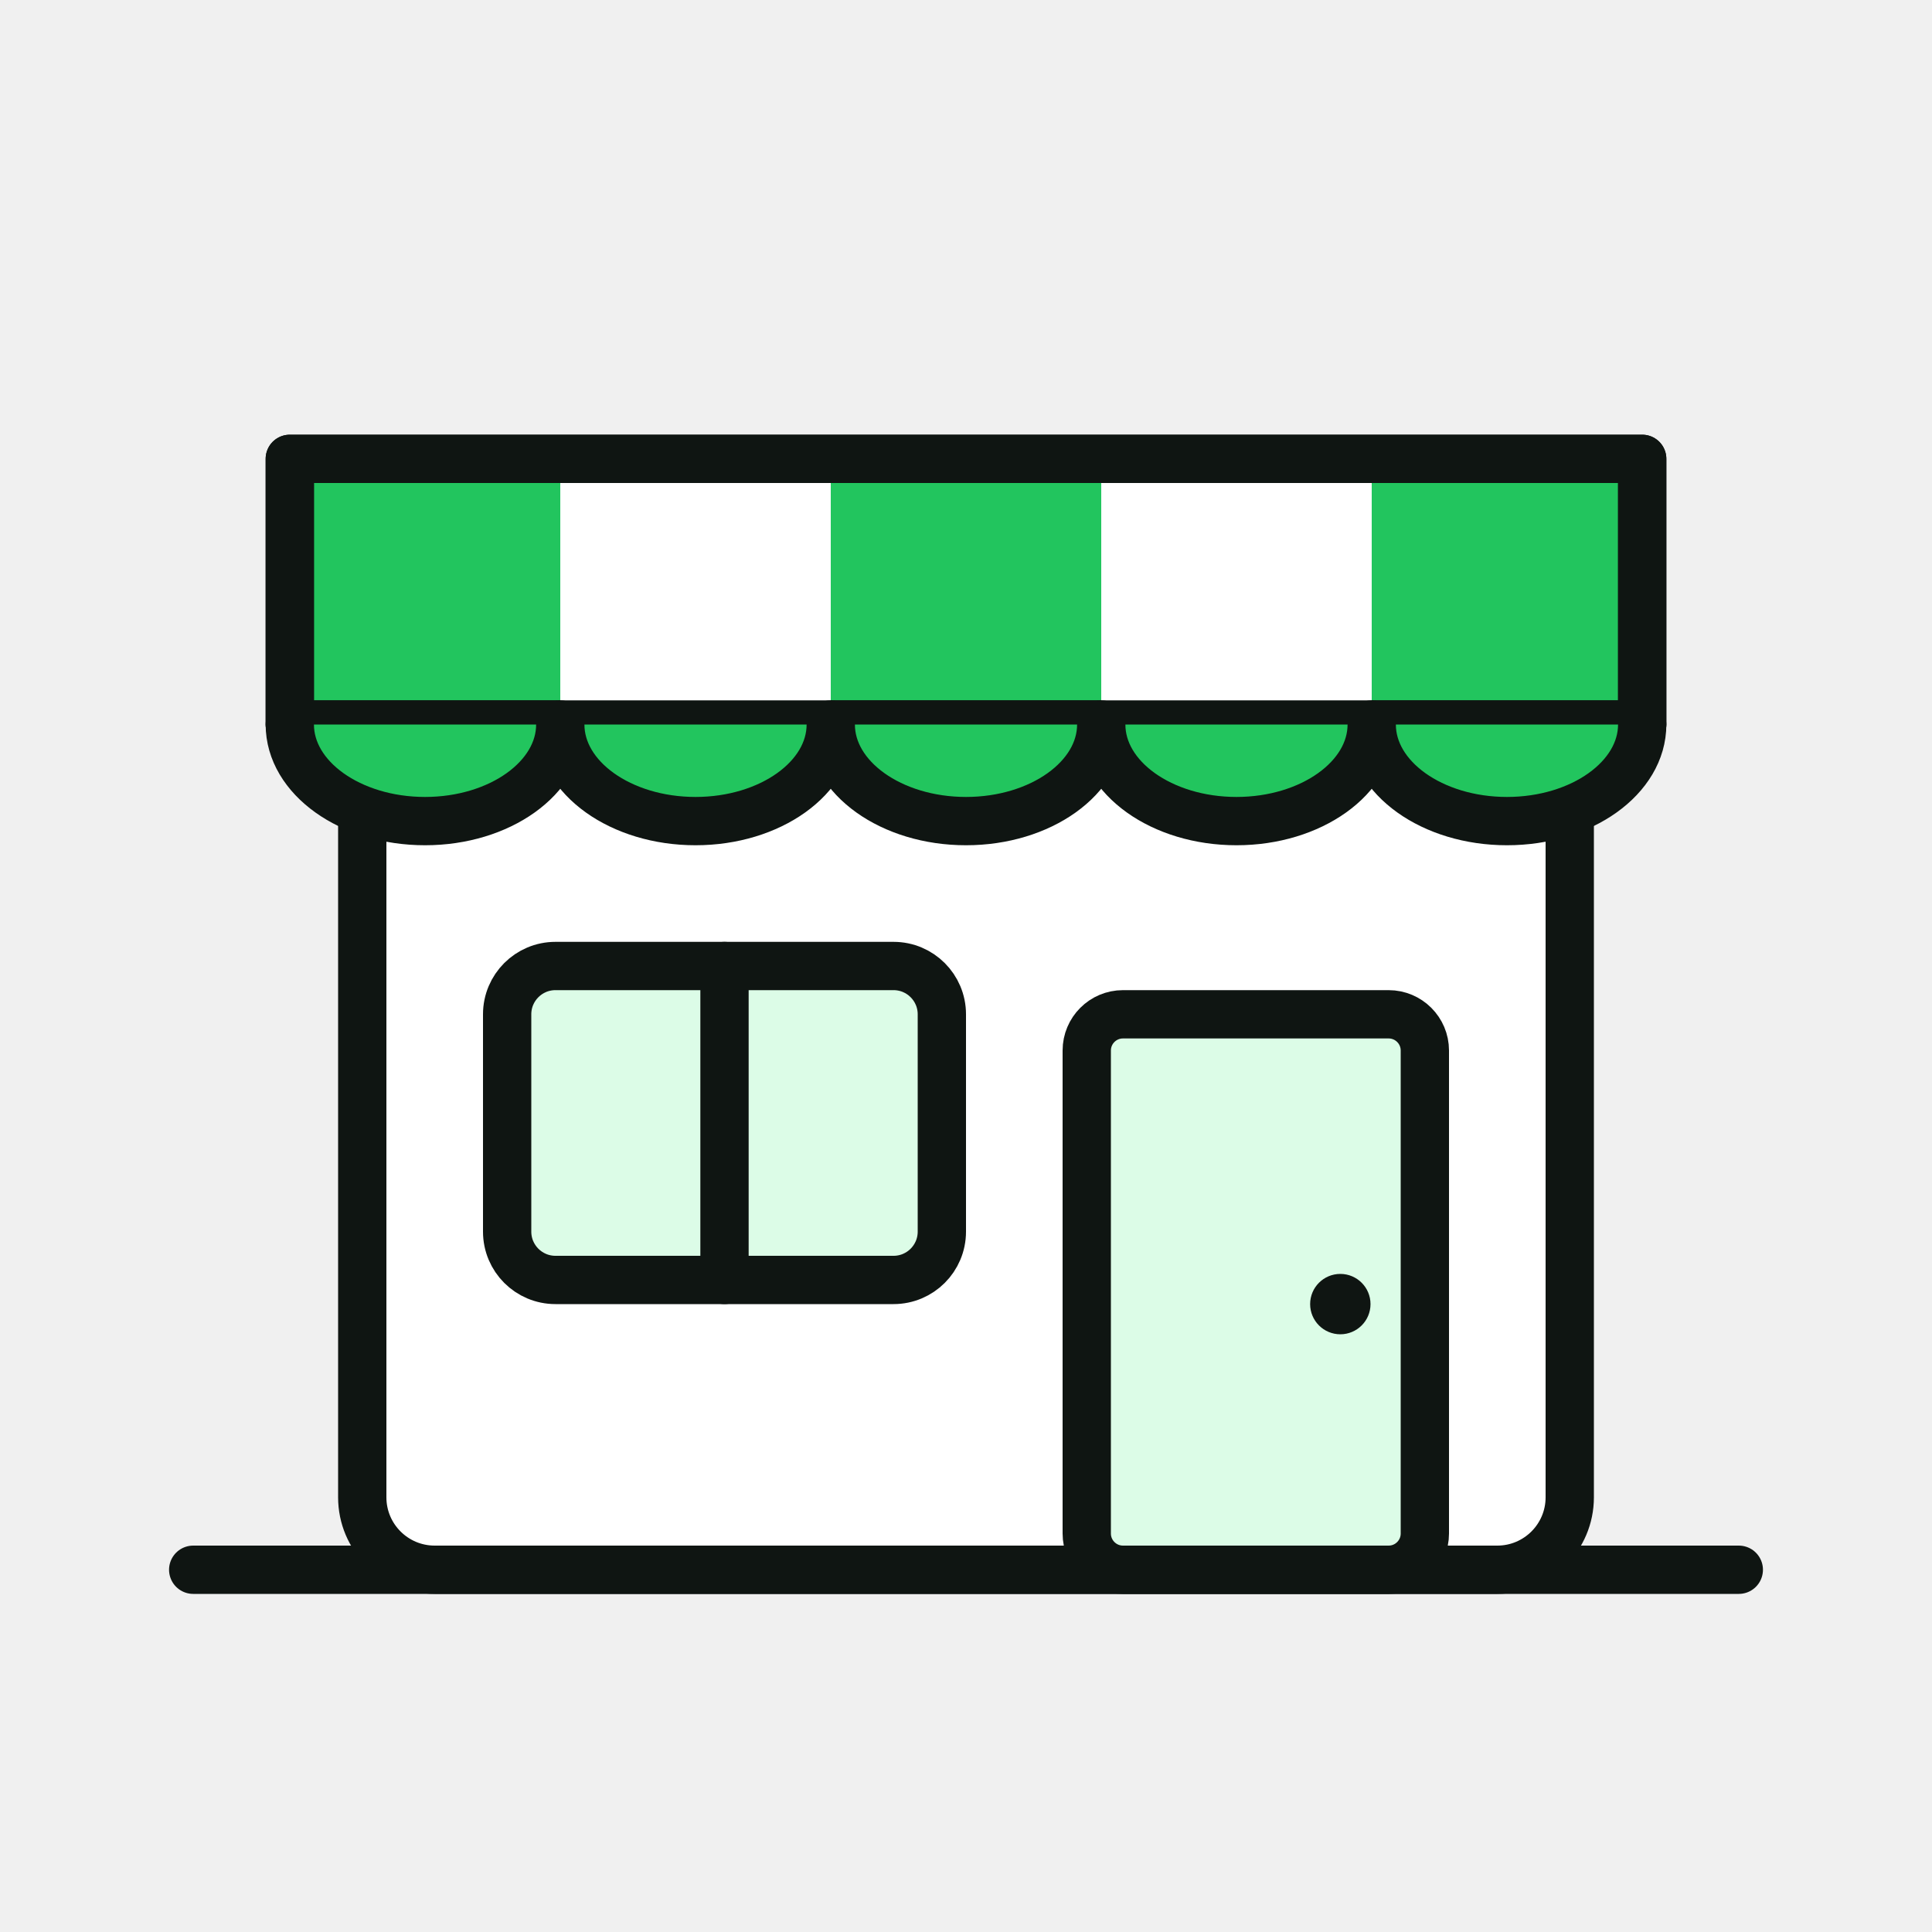
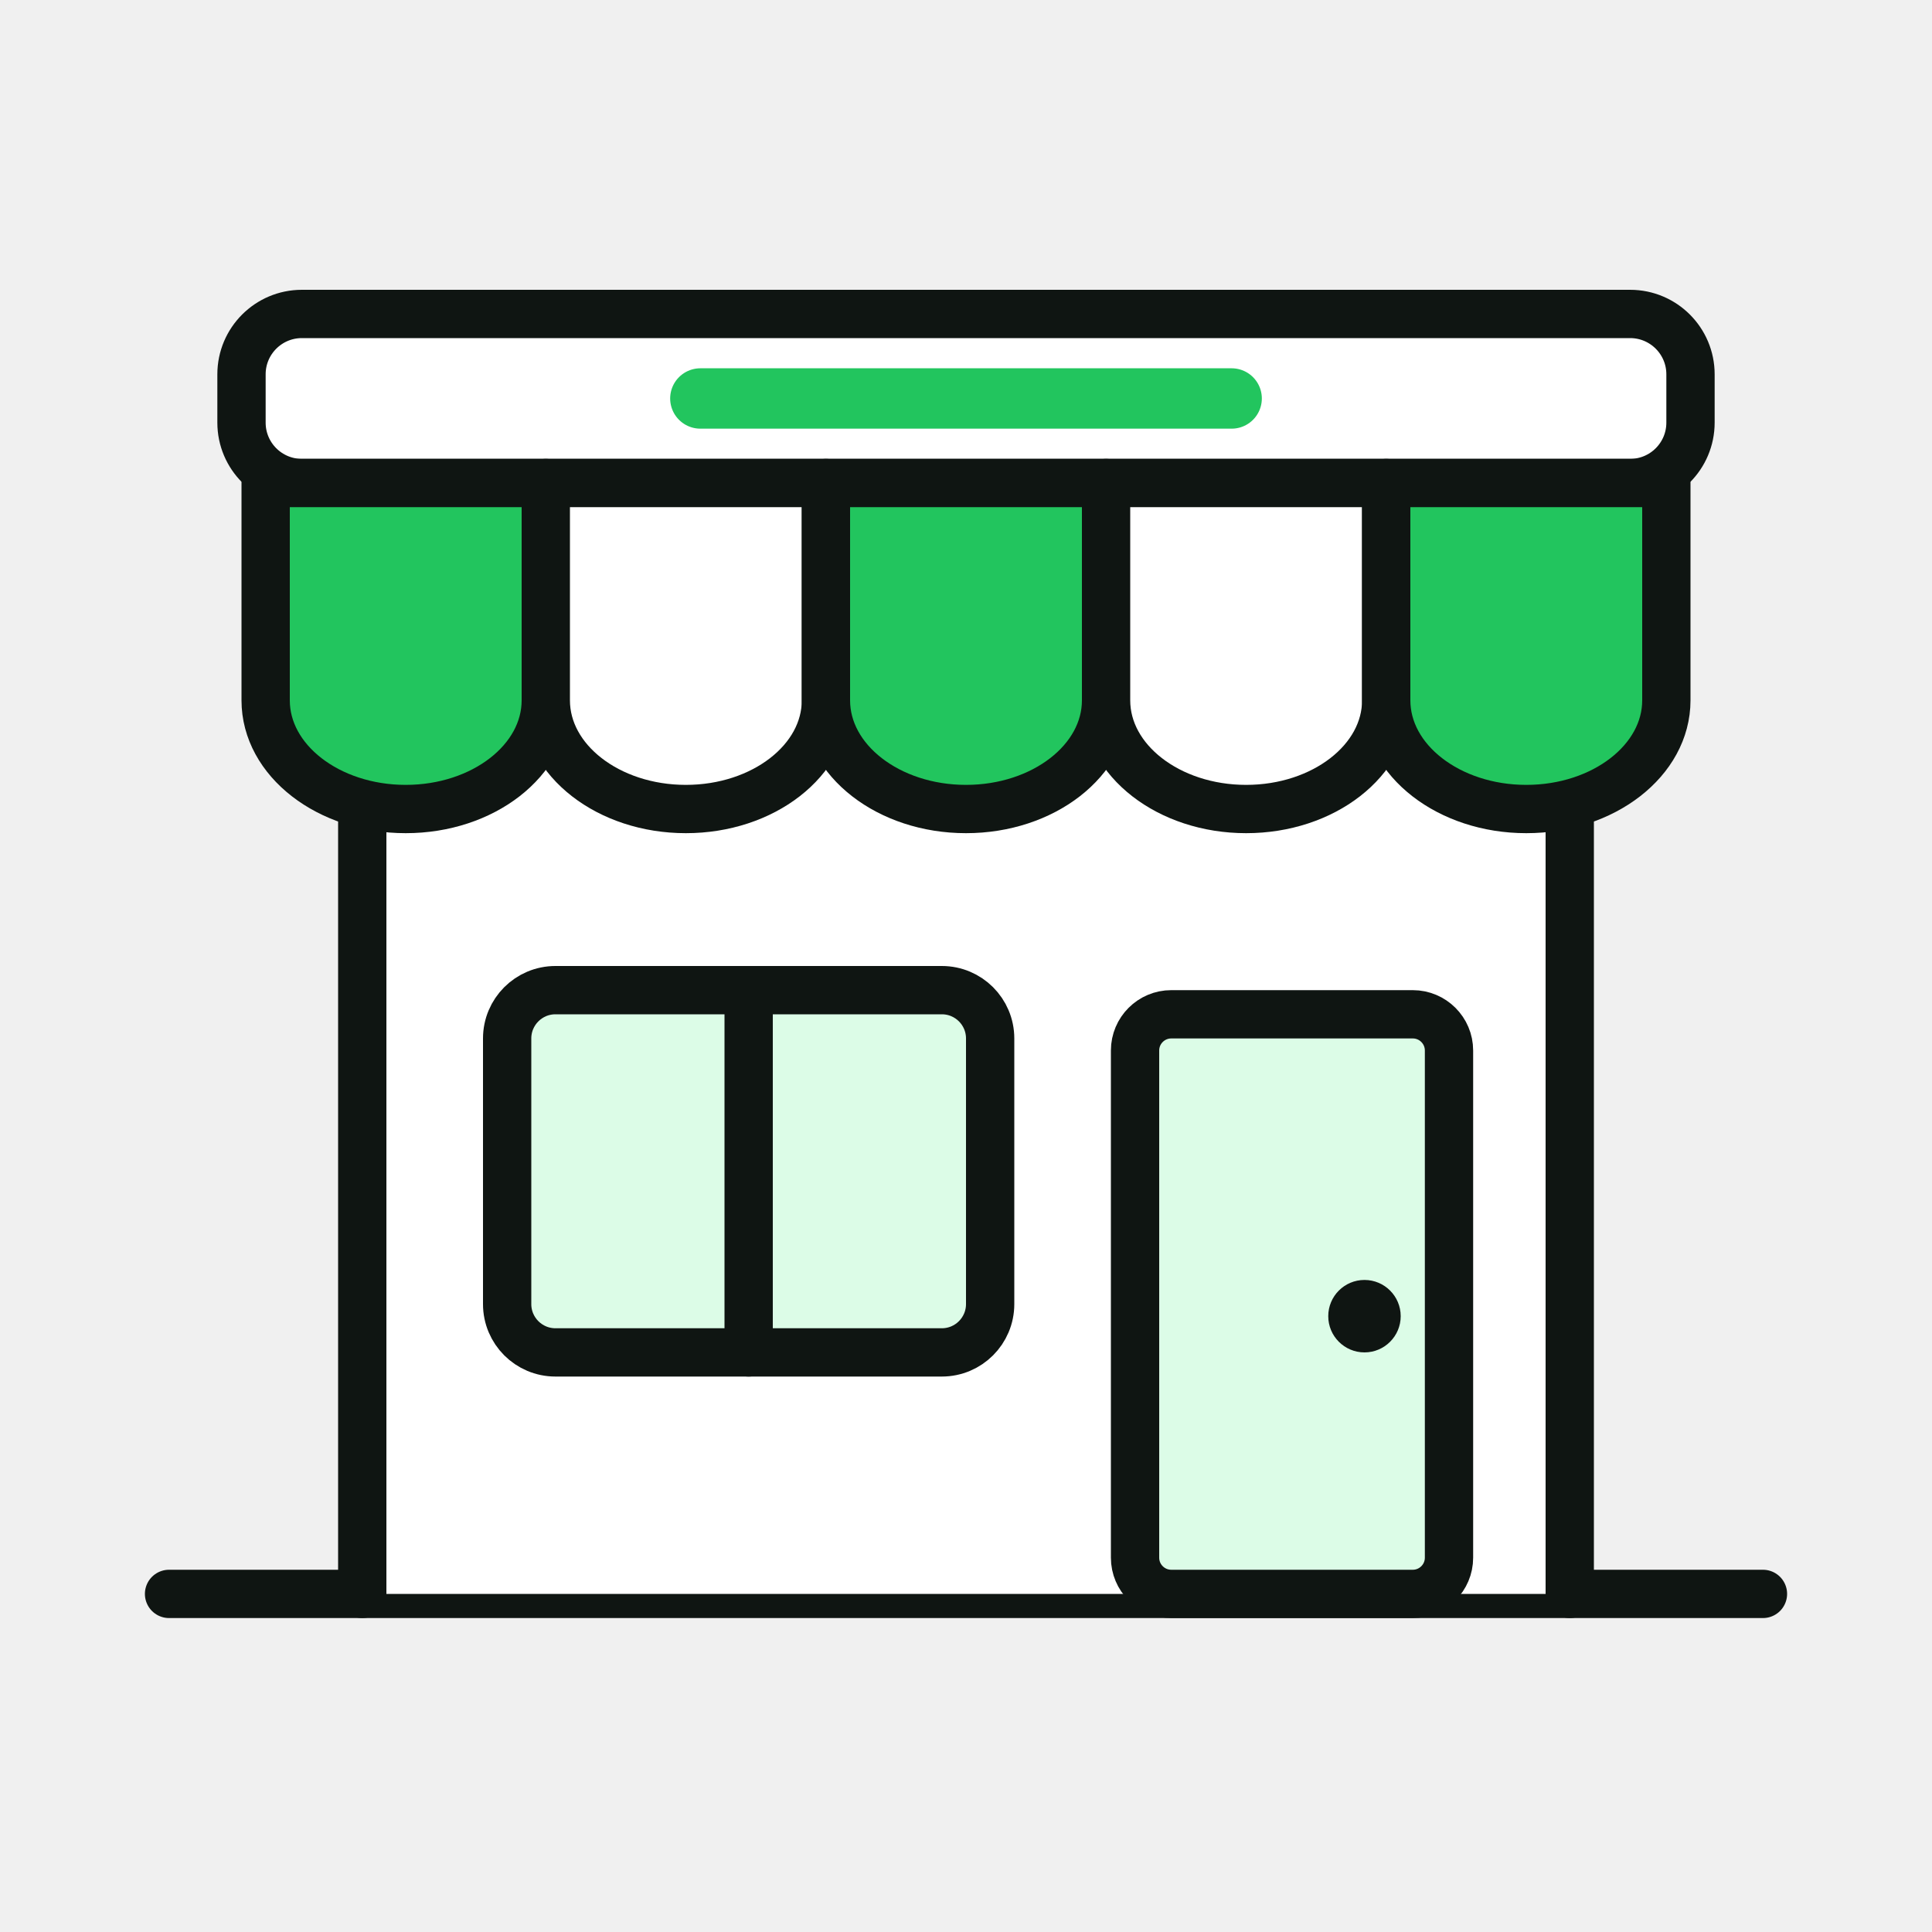
<svg xmlns="http://www.w3.org/2000/svg" viewBox="0 0 160 160" fill="none" stroke="#0F1512" stroke-width="4" stroke-linecap="round" stroke-linejoin="round">
-   <path d="M16 130h128" />
-   <rect x="30" y="60" width="100" height="70" rx="6" fill="#FFFFFF" />
-   <path d="M24 38h112v22H24z" fill="#22C55E" />
-   <path d="M46.4 38h22.4v22H46.4zM91.2 38h22.4v22H91.2z" fill="#FFFFFF" stroke="none" />
-   <path d="M24 38h112v22H24z" />
-   <path d="M24 60a11.2 8 0 0 0 22.4 0a11.2 8 0 0 0 22.4 0a11.2 8 0 0 0 22.4 0a11.2 8 0 0 0 22.4 0a11.2 8 0 0 0 22.4 0" fill="#22C55E" />
-   <rect x="42" y="80" width="36" height="26" rx="4" fill="#DCFCE7" />
-   <path d="M60 80v26" />
-   <rect x="90" y="84" width="28" height="46" rx="3" fill="#DCFCE7" />
-   <circle cx="111" cy="108" r="2.5" fill="#0F1512" stroke="none" />
+   <path d="M14 132h132" />
+   <path d="M30 132V62a4 4 0 0 1 4-4h92a4 4 0 0 1 4 4v70" fill="#FFFFFF" />
+   <rect x="20" y="26" width="120" height="14" rx="5" fill="#FFFFFF" />
+   <path d="M58 33h44" stroke="#22C55E" stroke-width="5" />
+   <path d="M22 40h23.2v18a11.6 9 0 0 1-23.2 0z" fill="#22C55E" />
+   <path d="M45.2 40h23.2v18a11.6 9 0 0 1-23.2 0z" fill="#FFFFFF" />
+   <path d="M68.4 40h23.2v18a11.6 9 0 0 1-23.2 0z" fill="#22C55E" />
+   <path d="M91.6 40h23.2v18a11.6 9 0 0 1-23.2 0z" fill="#FFFFFF" />
+   <path d="M114.8 40h23.2v18a11.6 9 0 0 1-23.2 0z" fill="#22C55E" />
+   <rect x="42" y="82" width="40" height="30" rx="4" fill="#DCFCE7" />
+   <path d="M62 82v30" />
+   <rect x="94" y="84" width="26" height="48" rx="3" fill="#DCFCE7" />
+   <circle cx="113" cy="109" r="3" fill="#0F1512" stroke="none" />
</svg>
